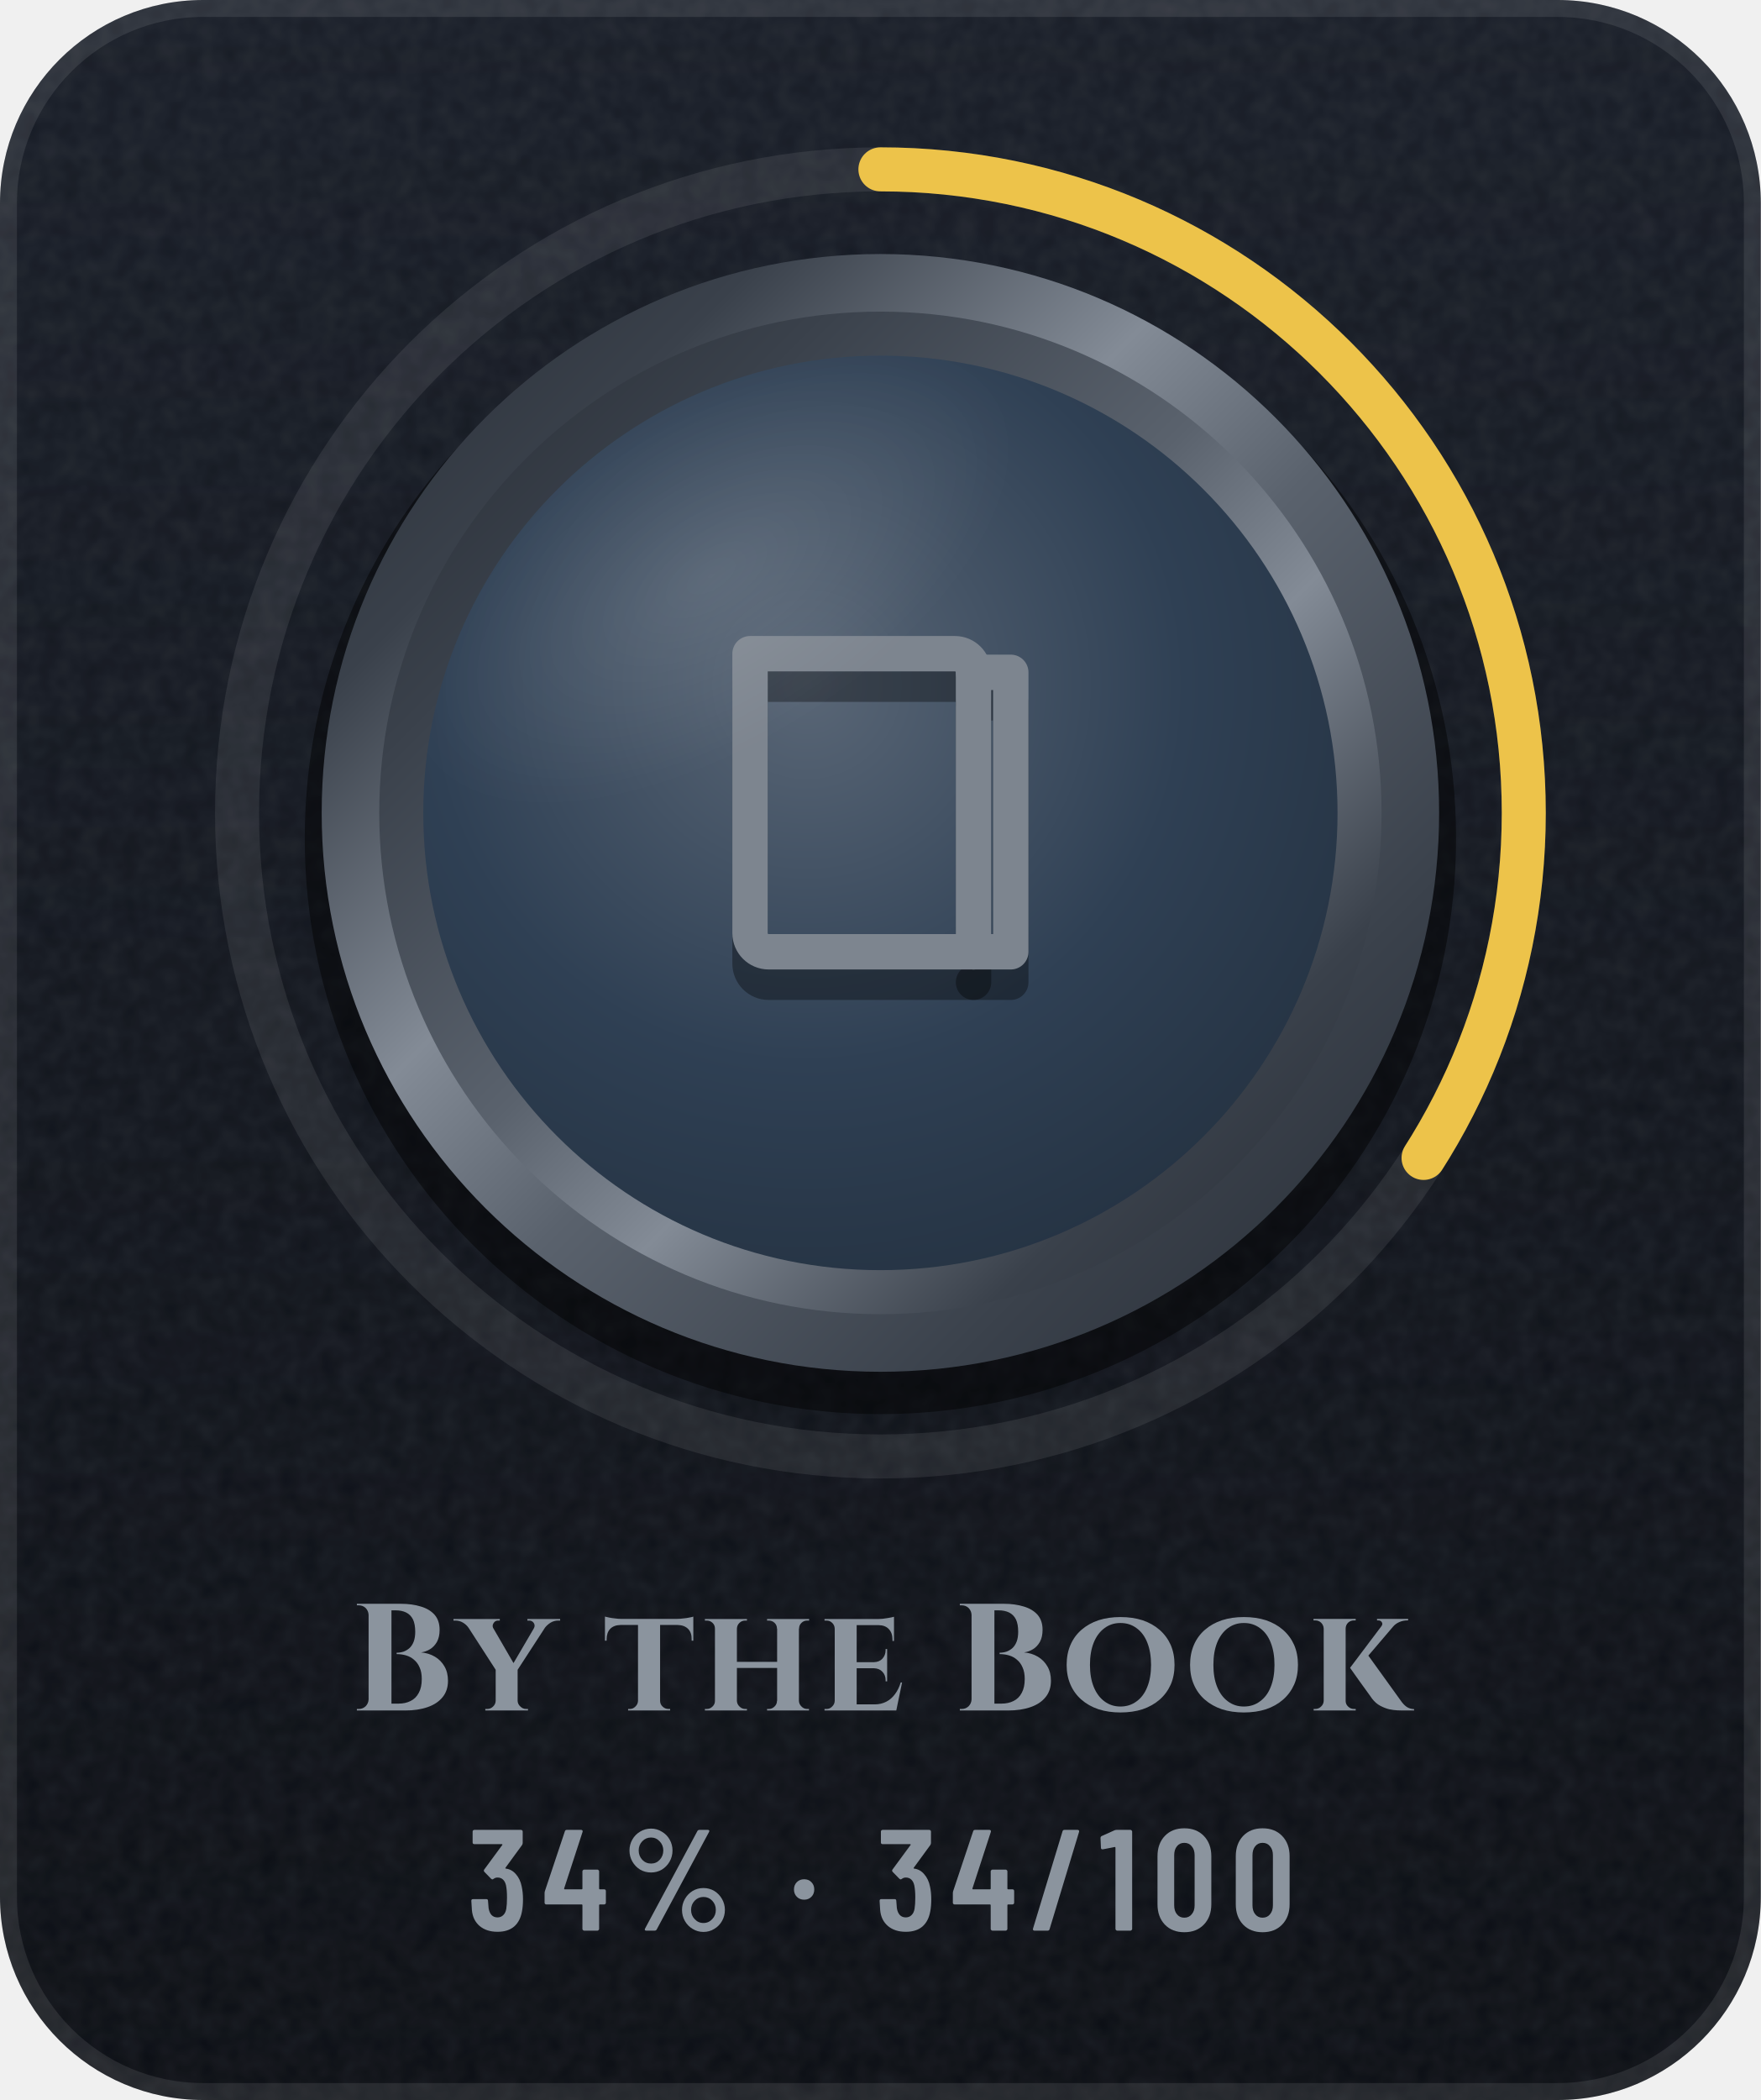
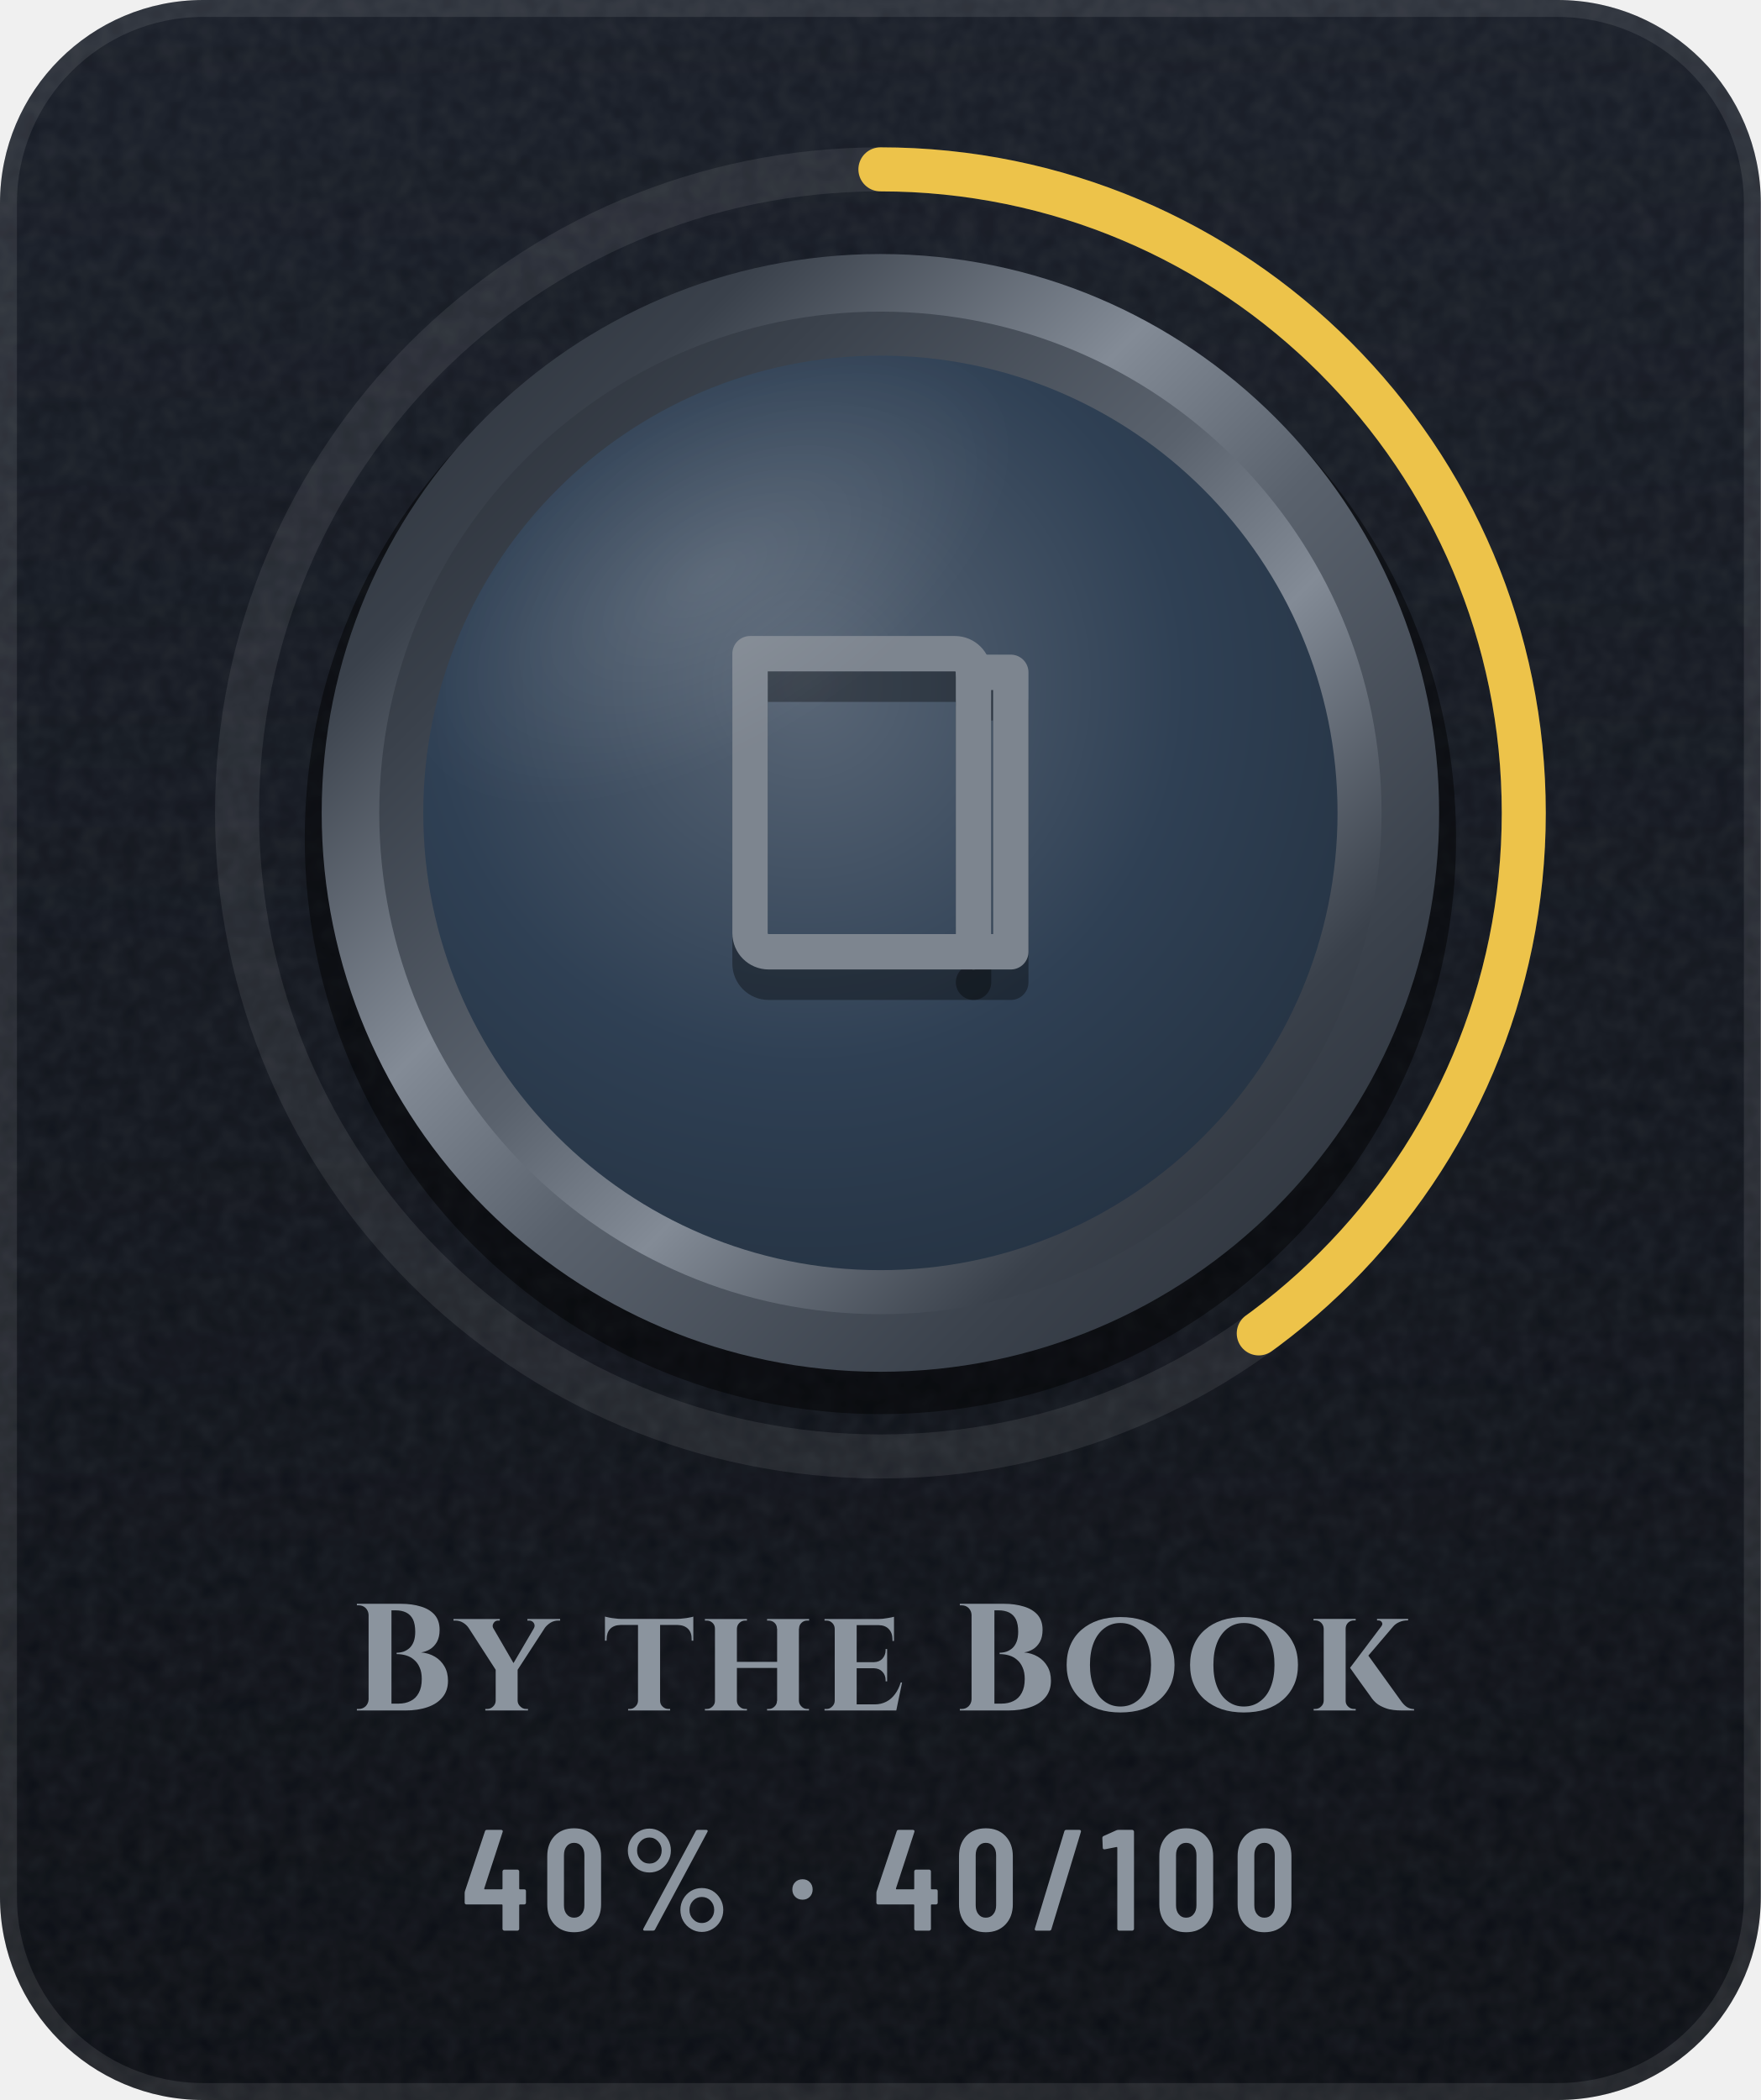
- <svg xmlns="http://www.w3.org/2000/svg" width="104" height="124" viewBox="0 0 104 124" role="img" aria-label="By the Book: 34% (34 of 100)">
+ <svg xmlns="http://www.w3.org/2000/svg" width="104" height="124" viewBox="0 0 104 124" role="img" aria-label="By the Book: 40% (40 of 100)">
  <defs>
    <linearGradient id="bg" x1="0" y1="0" x2="0" y2="1">
      <stop offset="0" stop-color="#171C26" />
      <stop offset="1" stop-color="#0A0D13" />
    </linearGradient>
    <clipPath id="card">
      <rect width="104" height="124" rx="12" />
    </clipPath>
    <filter id="grain" x="0" y="0" width="100%" height="100%">
      <feTurbulence type="fractalNoise" baseFrequency=".85" numOctaves="2" stitchTiles="stitch" />
      <feColorMatrix values="0 0 0 0 1 0 0 0 0 1 0 0 0 0 1 0 0 0 .07 0" />
    </filter>
    <radialGradient id="glow" cx=".5" cy=".5" r=".5">
      <stop offset="0" stop-color="#5A626D" stop-opacity="0" />
      <stop offset="1" stop-color="#5A626D" stop-opacity="0" />
    </radialGradient>
    <linearGradient id="mh" x1="0" y1="0" x2="1" y2="0">
      <stop offset="0" stop-color="#252A32" />
      <stop offset="0.2" stop-color="#3A414B" />
      <stop offset="0.4" stop-color="#838B96" />
      <stop offset="0.54" stop-color="#5A626D" />
      <stop offset="0.78" stop-color="#3A414B" />
      <stop offset="1" stop-color="#252A32" />
    </linearGradient>
    <linearGradient id="md" x1="0" y1="0" x2="1" y2="1">
      <stop offset="0" stop-color="#252A32" />
      <stop offset="0.2" stop-color="#3A414B" />
      <stop offset="0.4" stop-color="#838B96" />
      <stop offset="0.54" stop-color="#5A626D" />
      <stop offset="0.78" stop-color="#3A414B" />
      <stop offset="1" stop-color="#252A32" />
    </linearGradient>
    <linearGradient id="mdr" x1="1" y1="1" x2="0" y2="0">
      <stop offset="0" stop-color="#252A32" />
      <stop offset="0.2" stop-color="#3A414B" />
      <stop offset="0.4" stop-color="#838B96" />
      <stop offset="0.54" stop-color="#5A626D" />
      <stop offset="0.78" stop-color="#3A414B" />
      <stop offset="1" stop-color="#252A32" />
    </linearGradient>
    <linearGradient id="dia" x1="0" y1="0" x2="1" y2="0">
      <stop offset="0" stop-color="#6CCBFF" />
      <stop offset=".5" stop-color="#C4B2FF" />
      <stop offset="1" stop-color="#F29BDD" />
    </linearGradient>
    <linearGradient id="pb" x1="0" y1="0" x2="1" y2="0">
      <stop offset="0" stop-color="#8F5125" />
      <stop offset="1" stop-color="#F5C69A" />
    </linearGradient>
    <linearGradient id="shg" x1="0" y1="0" x2="1" y2="0">
      <stop offset="0" stop-color="#FFFFFF" stop-opacity="0" />
      <stop offset=".5" stop-color="#FFFFFF" stop-opacity=".6" />
      <stop offset="1" stop-color="#FFFFFF" stop-opacity="0" />
    </linearGradient>
    <radialGradient id="en" cx=".42" cy=".36" r=".75">
      <stop offset="0" stop-color="#596676" />
      <stop offset=".55" stop-color="#2F4054" />
      <stop offset="1" stop-color="#23303F" />
    </radialGradient>
    <linearGradient id="ig" gradientUnits="userSpaceOnUse" x1="0" y1="34" x2="0" y2="62">
      <stop offset="0" stop-color="#7D858F" />
      <stop offset="1" stop-color="#4E5661" />
    </linearGradient>
    <radialGradient id="gl" cx=".5" cy=".5" r=".5">
      <stop offset="0" stop-color="#FFFFFF" stop-opacity=".45" />
      <stop offset="1" stop-color="#FFFFFF" stop-opacity="0" />
    </radialGradient>
    <clipPath id="fc">
      <circle cx="52" cy="48" r="27" />
    </clipPath>
  </defs>
  <g clip-path="url(#card)">
    <rect width="104" height="124" fill="url(#bg)" />
    <rect width="104" height="124" filter="url(#grain)" />
  </g>
  <rect x=".5" y=".5" width="103" height="123" rx="11.5" fill="none" stroke="#FFFFFF" stroke-opacity=".09" />
  <circle cx="52" cy="48" r="48" fill="url(#glow)" />
  <circle cx="52" cy="48" r="38" fill="none" stroke="#FFFFFF" stroke-opacity=".08" stroke-width="2.6" />
-   <circle cx="52" cy="48" r="38" fill="none" stroke="#EDC34A" stroke-width="2.6" stroke-linecap="round" stroke-dasharray="81.2 238.8" transform="rotate(-90 52 48)" />
+   <circle cx="52" cy="48" r="38" fill="none" stroke="#EDC34A" stroke-width="2.6" stroke-linecap="round" stroke-dasharray="95.5 238.8" transform="rotate(-90 52 48)" />
  <circle cx="52" cy="49.5" r="34" fill="#000000" fill-opacity=".45" />
  <circle cx="52" cy="48" r="33" fill="url(#md)" />
  <circle cx="52" cy="48" r="29.6" fill="url(#mdr)" />
  <circle cx="52" cy="48" r="27" fill="url(#en)" />
  <g transform="translate(38.8 36) scale(1.1)" fill="none" stroke="#000000" stroke-width="1.9" stroke-linecap="round" stroke-linejoin="round" stroke-opacity=".35">
    <path d="M5 4h11a1 1 0 0 1 1 1v15H6a1 1 0 0 1-1-1z" />
    <path d="M17 5h2v15h-2" />
  </g>
  <g transform="translate(38.8 34.2) scale(1.1)" fill="none" stroke="url(#ig)" stroke-width="1.9" stroke-linecap="round" stroke-linejoin="round">
    <path d="M5 4h11a1 1 0 0 1 1 1v15H6a1 1 0 0 1-1-1z" />
    <path d="M17 5h2v15h-2" />
  </g>
  <g clip-path="url(#fc)">
    <ellipse cx="42" cy="34" rx="20" ry="10" transform="rotate(-32 42 34)" fill="url(#gl)" opacity=".25" />
  </g>
  <g transform="translate(20.7 101) scale(0.009 -0.009)" fill="#8B949E">
    <use href="#s66" x="0" />
    <use href="#s121" x="707" />
    <use href="#s116" x="1660" />
    <use href="#s104" x="2292" />
    <use href="#s101" x="3077" />
    <use href="#s66" x="3957" />
    <use href="#s111" x="4665" />
    <use href="#s111" x="5475" />
    <use href="#s107" x="6285" />
  </g>
-   <g transform="translate(27.6 114) scale(0.0085 -0.0085)" fill="#8B949E">
-     <use href="#m51" x="0" />
-     <use href="#m52" x="520" />
-     <use href="#m37" x="1073" />
-     <use href="#m183" x="2233" />
-     <use href="#m51" x="2837" />
-     <use href="#m52" x="3357" />
-     <use href="#m47" x="3910" />
-     <use href="#m49" x="4390" />
-     <use href="#m48" x="4758" />
-     <use href="#m48" x="5302" />
+   <g transform="translate(27.3 114) scale(0.0085 -0.0085)" fill="#8B949E">
+     <use href="#m52" x="0" />
+     <use href="#m48" x="553" />
+     <use href="#m37" x="1097" />
+     <use href="#m183" x="2257" />
+     <use href="#m52" x="2861" />
+     <use href="#m48" x="3414" />
+     <use href="#m47" x="3958" />
+     <use href="#m49" x="4438" />
+     <use href="#m48" x="4806" />
+     <use href="#m48" x="5350" />
  </g>
  <defs>
    <path id="m37" d="M54 557Q54 598 74 633Q94 668 128 688Q163 709 204 709Q244 709 278 688Q313 668 333 633Q353 598 353 557Q353 515 333 480Q313 445 279 424Q245 404 204 404Q163 404 128 424Q94 445 74 480Q54 515 54 557ZM162 14 526 692Q530 700 541 700H599Q606 700 608 696Q610 692 607 686L243 8Q239 0 228 0H170Q163 0 161 4Q159 8 162 14ZM289 557Q289 594 264 620Q239 647 204 647Q168 647 143 621Q118 595 118 557Q118 519 143 492Q168 466 204 466Q240 466 264 492Q289 519 289 557ZM419 144Q419 185 439 220Q459 255 493 276Q527 296 568 296Q609 296 643 276Q677 255 697 220Q717 185 717 144Q717 102 697 67Q677 32 643 12Q609 -9 568 -9Q527 -9 493 12Q459 32 439 67Q419 102 419 144ZM654 144Q654 182 629 208Q604 234 568 234Q532 234 507 208Q482 182 482 144Q482 106 507 80Q532 53 568 53Q604 53 629 80Q654 106 654 144Z" />
    <path id="m47" d="M21 14 226 690Q229 700 239 700H331Q337 700 340 696Q343 692 341 686L136 10Q133 0 123 0H31Q25 0 22 4Q19 8 21 14Z" />
    <path id="m48" d="M38 183V517Q38 604 89 658Q140 711 224 711Q309 711 360 658Q412 604 412 517V183Q412 96 360 42Q309 -11 224 -11Q140 -11 89 42Q38 96 38 183ZM296 176V524Q296 563 276 586Q257 610 224 610Q192 610 173 586Q154 563 154 524V176Q154 137 173 114Q192 90 224 90Q257 90 276 114Q296 137 296 176Z" />
    <path id="m49" d="M122 700H218Q223 700 226 696Q230 693 230 688V12Q230 7 226 4Q223 0 218 0H126Q121 0 118 4Q114 7 114 12V576Q114 578 112 580Q111 582 109 581L27 565H24Q13 565 13 576L10 643Q10 653 18 657L107 697Q114 700 122 700Z" />
-     <path id="m51" d="M387 218Q387 169 380 134Q368 66 326 29Q283 -8 210 -8Q134 -8 86 32Q38 73 32 143Q30 165 28 207Q28 219 40 219H132Q144 219 144 207Q146 173 148 156Q153 125 169 108Q185 92 210 92Q234 92 250 108Q266 123 271 152Q276 182 276 230Q276 281 269 315Q263 341 248 355Q233 369 210 369Q195 369 183 360Q177 356 174 356Q172 356 166 360L119 408Q115 412 115 417Q115 421 118 425L243 595Q245 597 244 599Q242 601 239 601H49Q44 601 40 604Q37 608 37 613V688Q37 693 40 696Q44 700 49 700H373Q378 700 382 696Q385 693 385 688V609Q385 602 380 594L266 438Q262 432 268 431Q309 426 338 392Q368 358 378 307Q387 267 387 218Z" />
    <path id="m52" d="M443 275V194Q443 189 440 186Q436 182 431 182H401Q396 182 396 177V12Q396 7 392 4Q389 0 384 0H292Q287 0 284 4Q280 7 280 12V177Q280 182 275 182H29Q24 182 20 186Q17 189 17 194V259Q17 268 19 274L158 690Q161 700 171 700H271Q277 700 280 696Q283 693 281 686L153 293Q152 287 157 287H275Q280 287 280 292V412Q280 417 284 420Q287 424 292 424H384Q389 424 392 420Q396 417 396 412V292Q396 287 401 287H431Q436 287 440 284Q443 280 443 275Z" />
    <path id="m183" d="M37 286Q37 317 57 337Q77 357 108 357Q139 357 158 337Q178 317 178 286Q178 255 158 235Q138 215 108 215Q77 215 57 235Q37 255 37 286Z" />
    <path id="s66" d="M119 73V627Q118 653 100 672Q81 690 55 690H42V700H331Q404 700 462 682Q519 665 552 628Q585 590 585 529Q585 483 568 451Q550 419 522 402Q494 385 463 381Q513 377 554 353Q594 329 617 289Q640 249 640 195Q640 131 605 88Q570 44 506 22Q443 0 359 0H42V10H55Q81 10 100 28Q118 47 119 73ZM269 657V45H315Q360 45 394 62Q429 79 448 115Q468 151 468 207Q468 251 454 282Q441 313 418 332Q396 352 366 361Q336 370 303 370V379Q326 379 348 386Q370 394 388 410Q405 426 415 452Q425 479 425 516Q425 567 410 598Q394 629 365 643Q336 657 298 657Z" />
    <path id="s101" d="M543 184 505 0H34V10H47Q69 10 84 26Q100 41 101 63V537Q100 560 84 575Q69 590 47 590H34V600H385Q414 600 446 606Q478 611 490 615V456H480V465Q480 509 456 534Q433 559 389 560H245V317H359Q394 318 414 340Q435 363 435 396V403H445V191H435V199Q435 232 414 254Q394 276 359 277H245V40H363Q406 40 440 58Q473 75 497 108Q521 140 534 184Z" />
    <path id="s104" d="M100 63V537Q100 560 84 575Q68 590 46 590H34V600H310V590H299Q277 590 261 575Q245 560 244 537V319H508V537H507Q507 560 491 575Q475 590 453 590H442V600H718V590H706Q683 590 668 575Q652 560 652 537H651V63Q652 41 668 26Q683 10 706 10H717V0H442V10H453Q475 10 491 26Q507 41 507 63H508V279H244V63Q245 41 261 26Q277 10 299 10H310V0H34V10H46Q68 10 84 26Q100 41 100 63Z" />
    <path id="s107" d="M102 63V537Q101 560 85 576Q69 591 46 591H35V601H312V591H301Q278 591 262 576Q246 560 246 537V63Q246 41 262 26Q278 10 301 10H312V0H36V10H46Q69 10 85 26Q101 41 102 63ZM656 601V591H652Q623 591 598 580Q573 569 557 550L395 360L606 67Q625 39 646 24Q667 10 695 9V0H618Q608 0 585 1Q562 2 532 8Q503 15 473 31Q443 47 420 77Q415 84 403 101Q391 118 374 141Q358 164 340 188Q323 212 308 233Q293 254 284 267L275 280L480 552Q491 566 484 578Q477 591 460 591H452V601Z" />
    <path id="s111" d="M388 613Q468 613 533 592Q598 570 645 529Q692 488 718 430Q743 372 743 299Q743 227 718 170Q692 112 645 71Q598 30 533 8Q468 -13 388 -13Q309 -13 244 8Q179 30 132 71Q85 112 60 170Q35 227 35 299Q35 372 60 430Q85 488 132 529Q179 570 244 592Q309 613 388 613ZM388 26Q449 26 494 60Q540 93 564 154Q589 215 589 299Q589 384 564 446Q540 507 494 540Q449 574 388 574Q328 574 283 540Q238 507 213 446Q188 384 188 299Q188 215 213 154Q238 93 283 60Q328 26 388 26Z" />
    <path id="s116" d="M590 616V458H579V467Q580 510 556 535Q531 560 488 561H372V63Q372 41 388 26Q404 10 427 10H438V0H162V10H173Q195 10 210 26Q226 41 227 63V561H112Q68 560 44 535Q21 510 21 467V458H10V616Q19 614 36 610Q54 606 76 604Q97 601 115 601H484Q503 601 525 604Q547 606 565 610Q583 613 590 616Z" />
    <path id="s121" d="M496 538Q507 557 496 574Q485 590 466 590H454V600H669V590H656Q629 590 606 576Q584 562 570 544L390 267V63Q391 41 408 26Q424 10 446 10H458V0H178V10H190Q213 10 229 26Q245 41 246 63V267L69 541Q55 562 32 576Q9 590 -19 590H-31V600H273V590H262Q242 590 232 573Q222 558 229 542L363 311L496 538Z" />
  </defs>
</svg>
